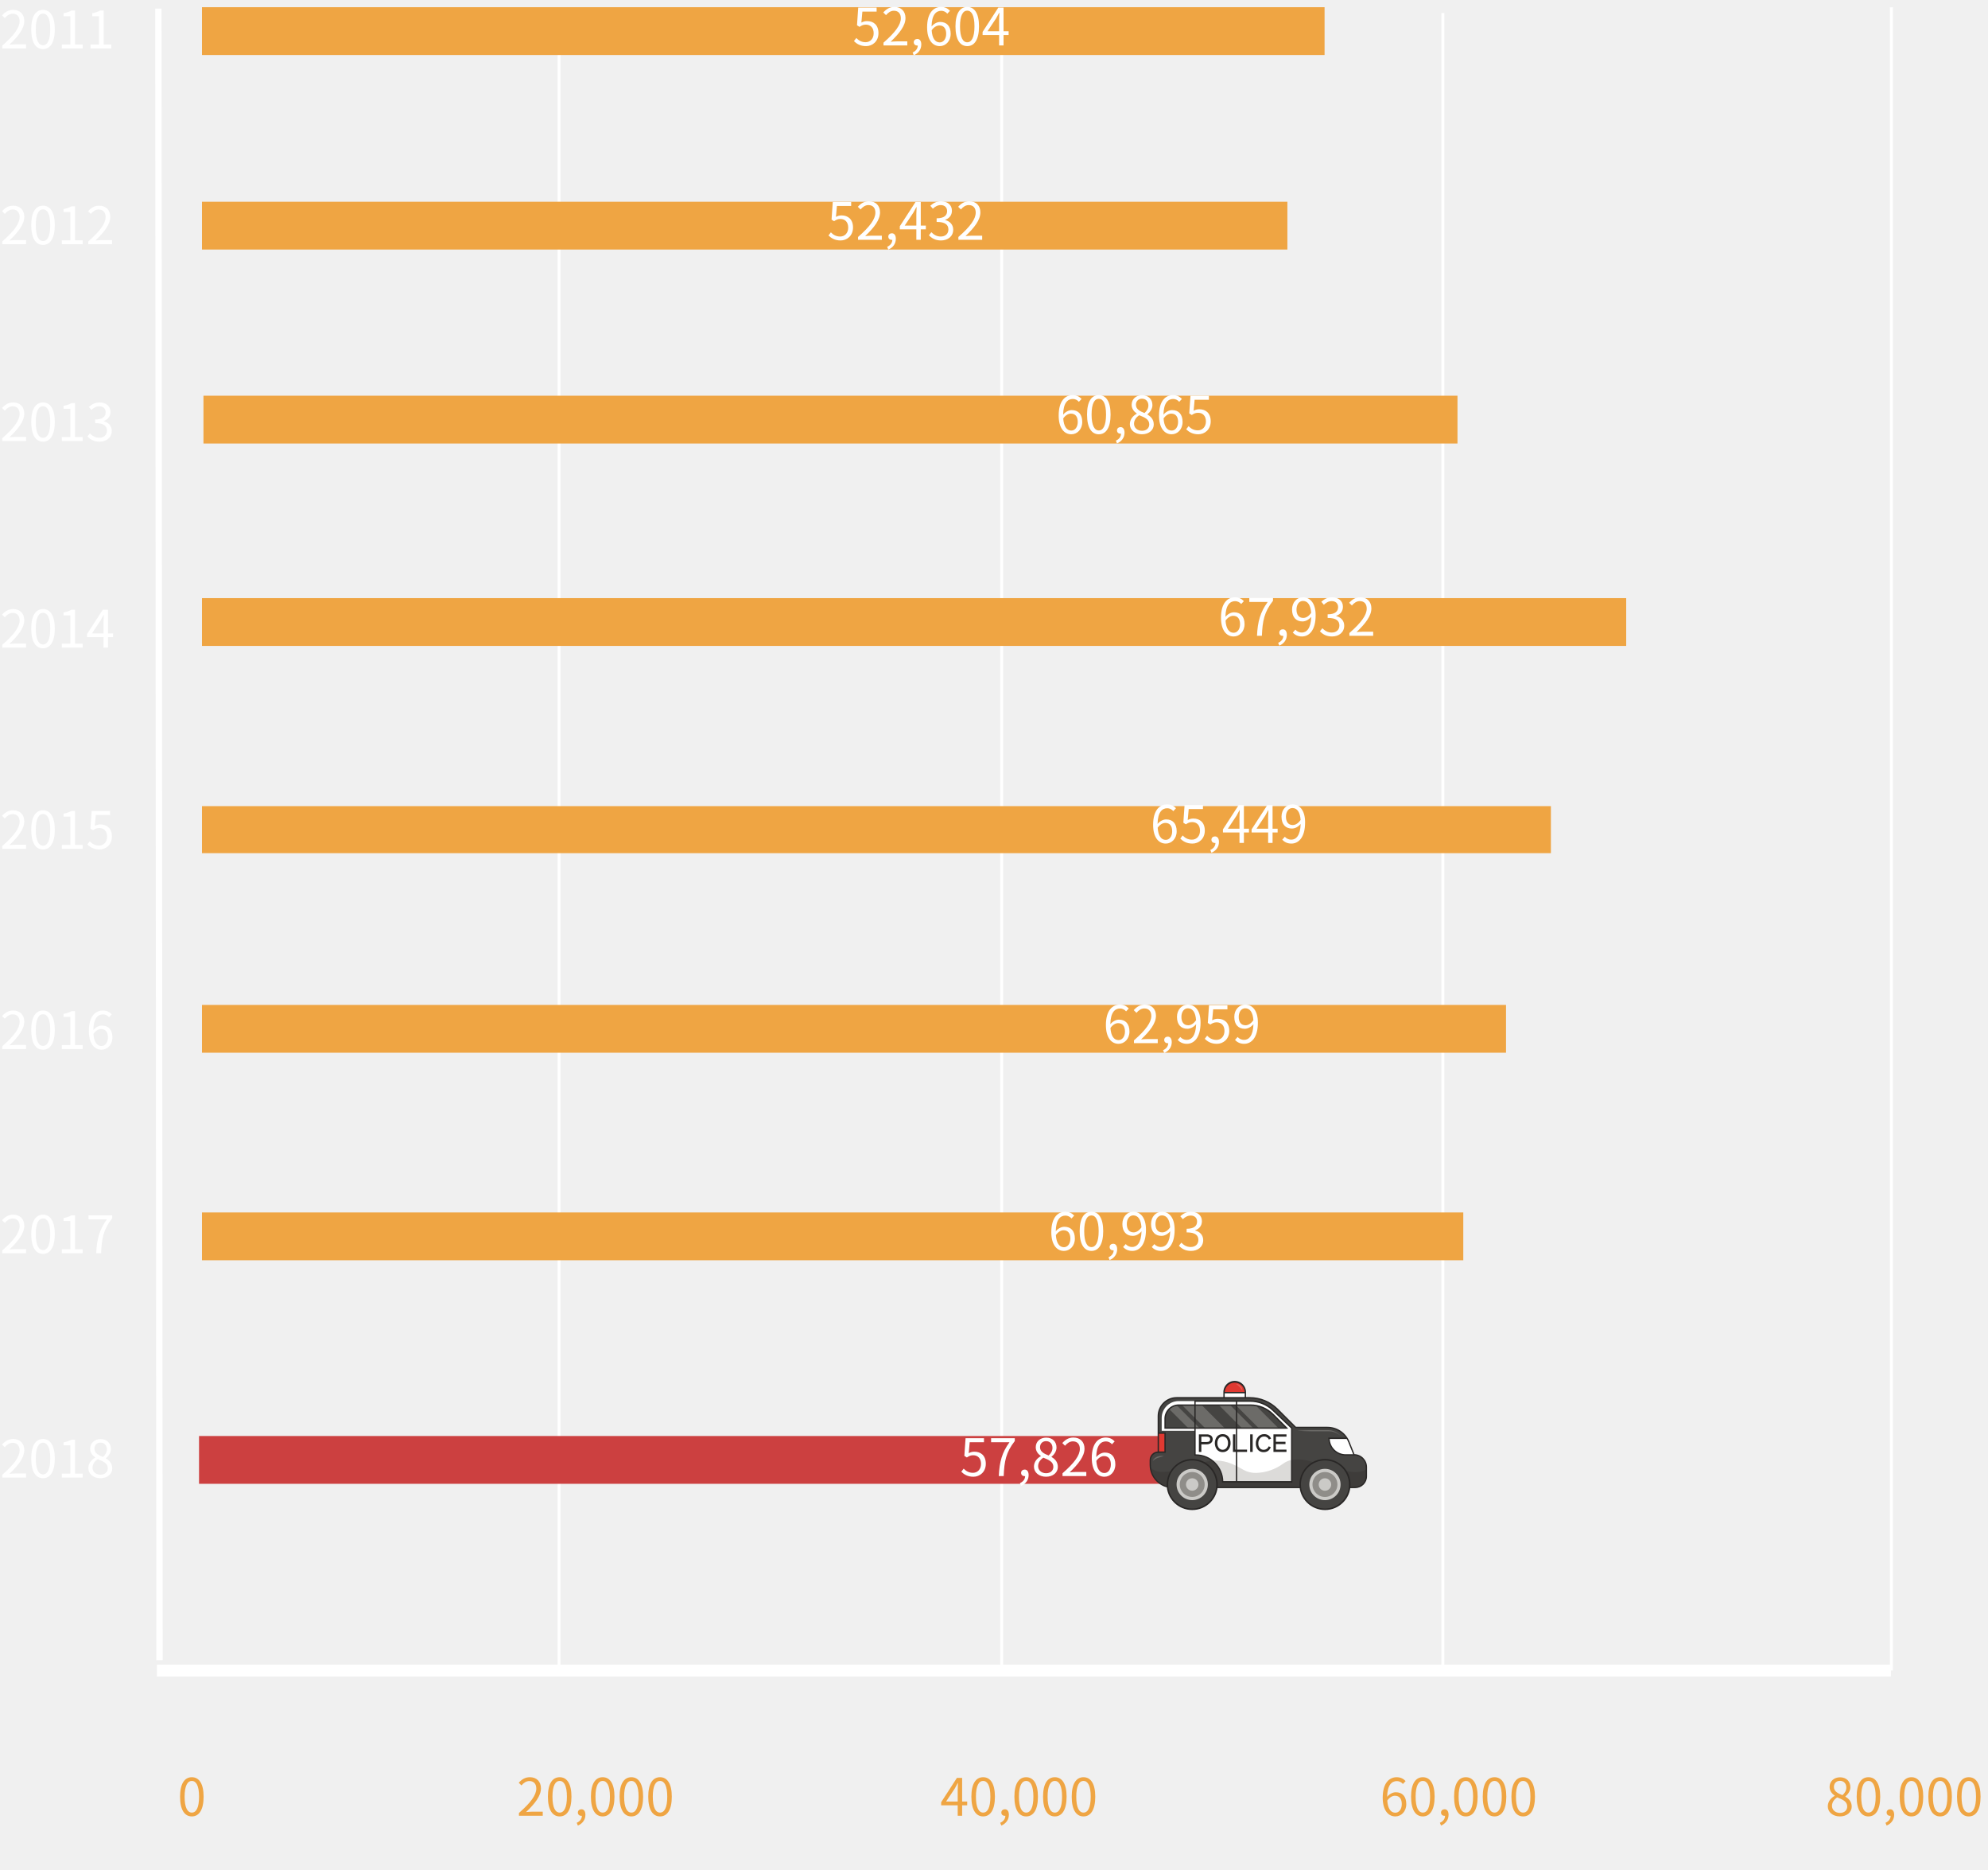
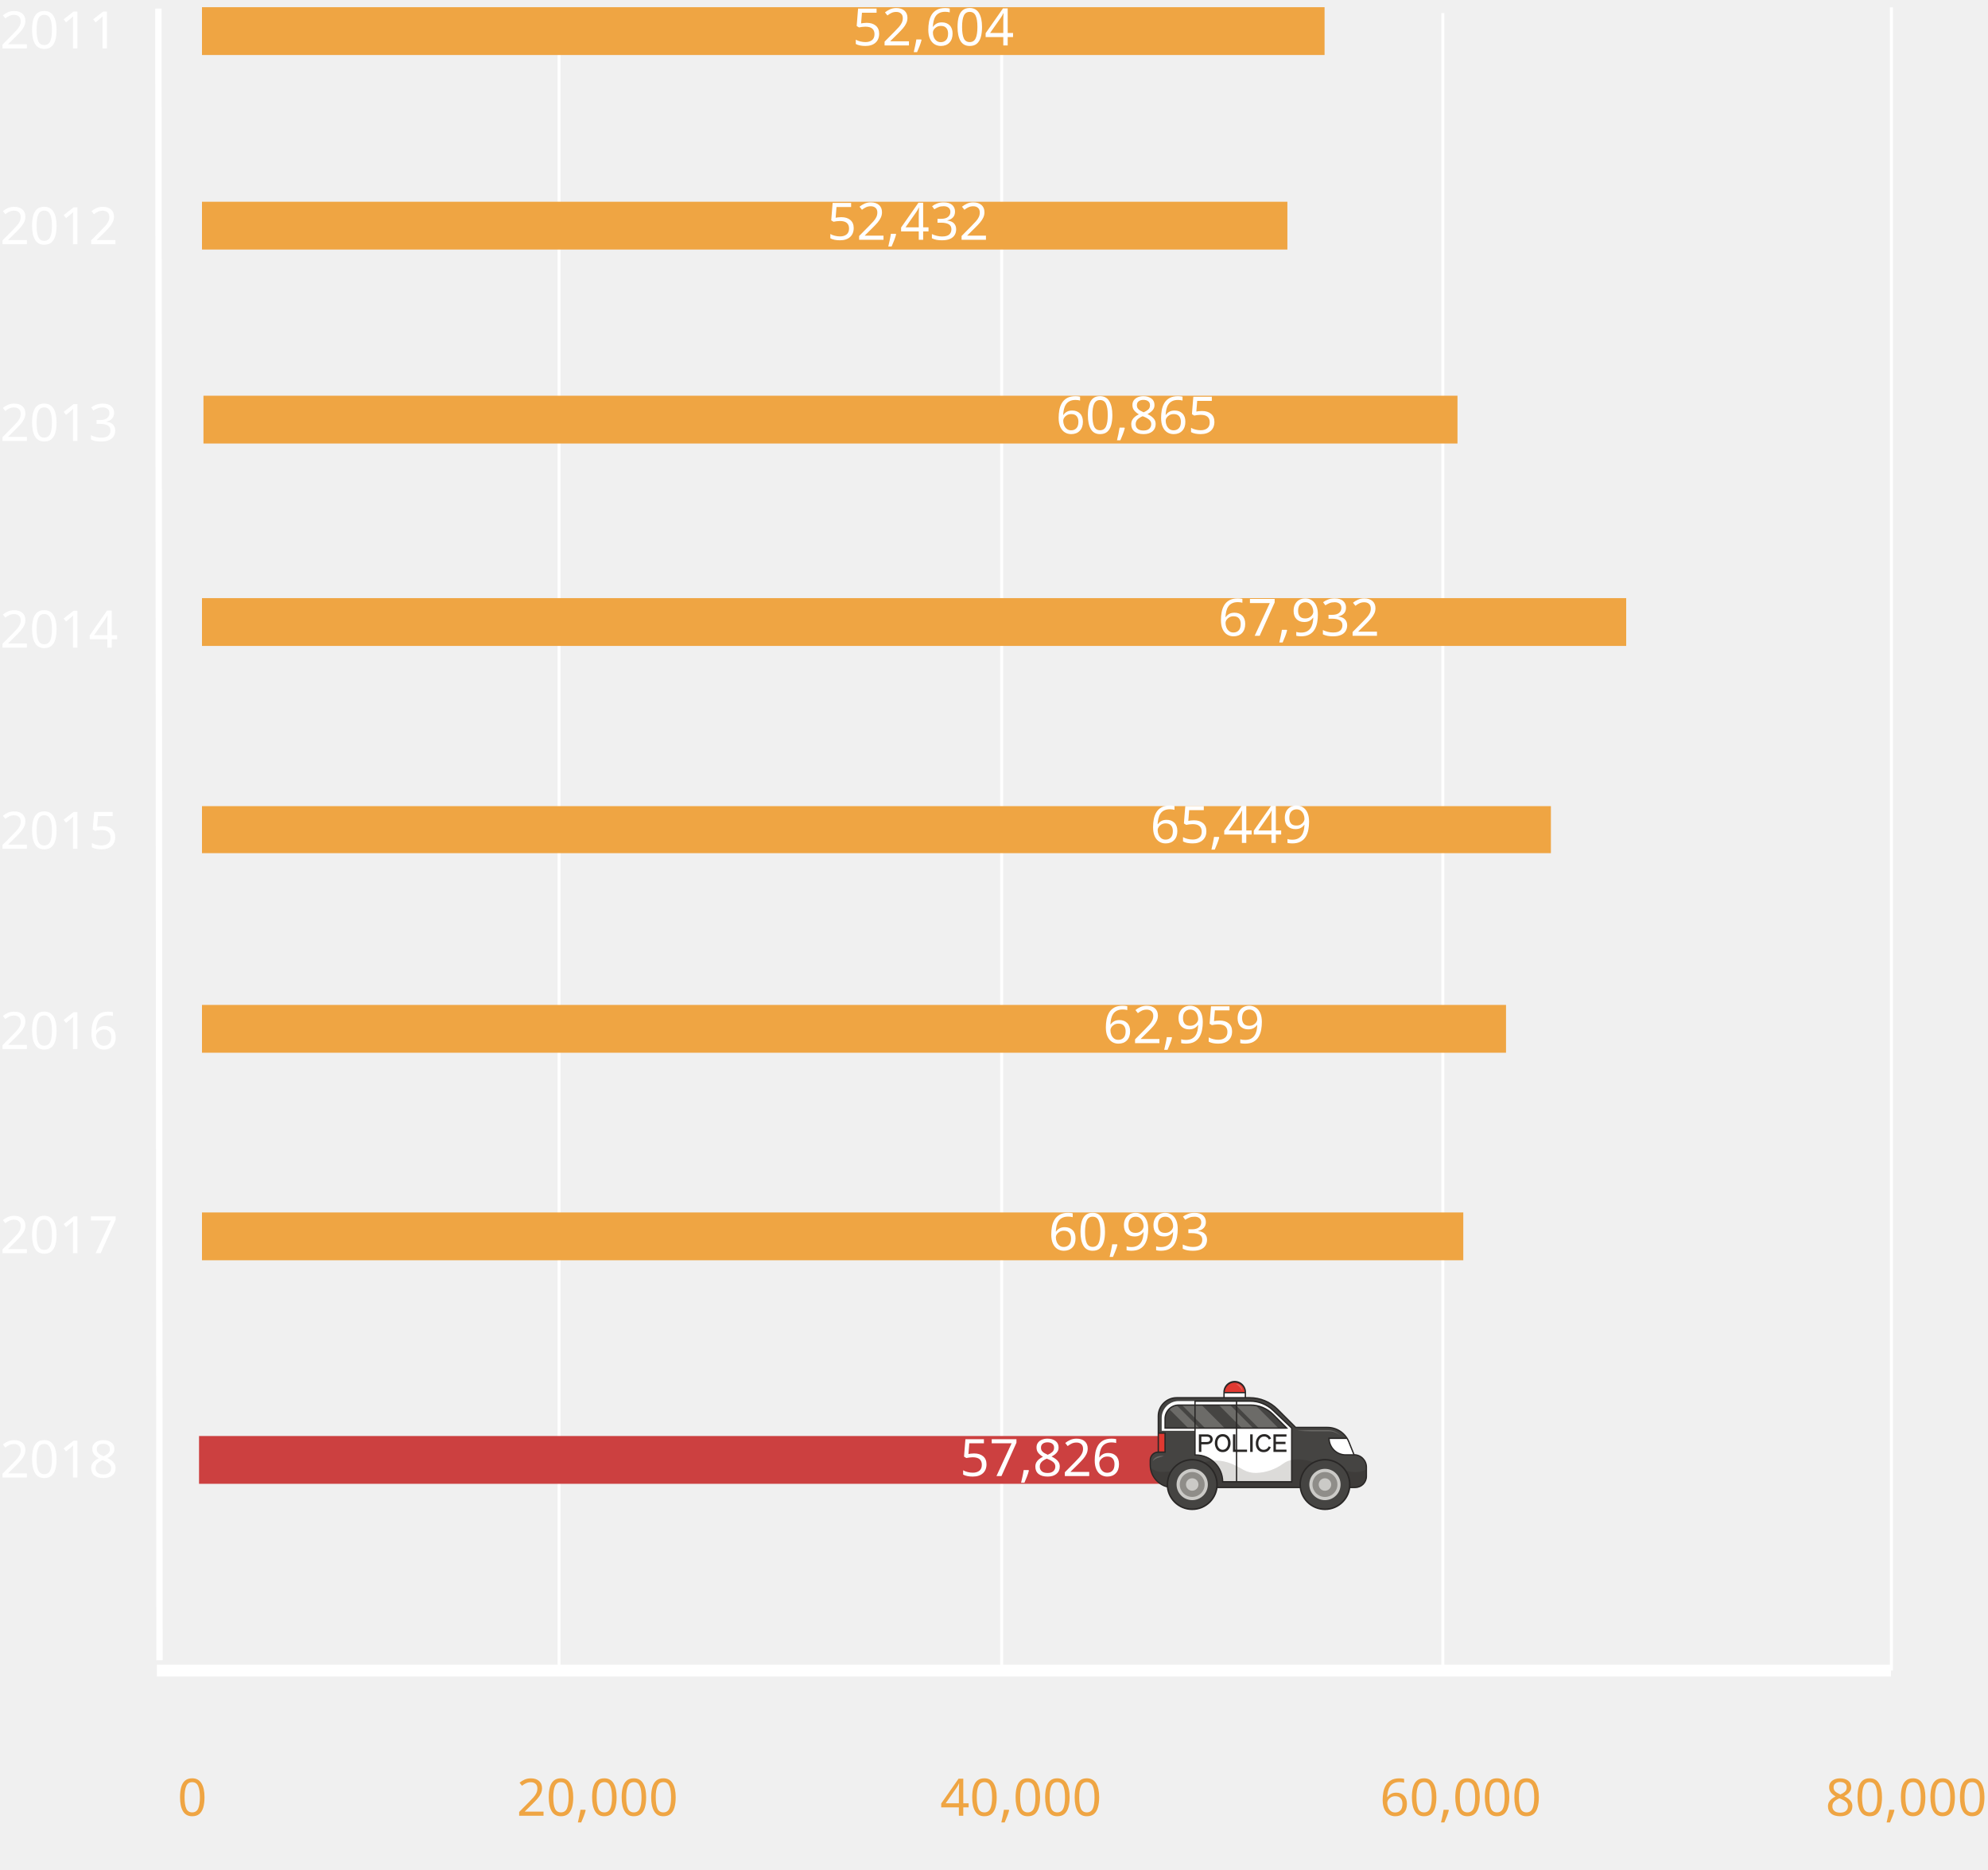
<svg xmlns="http://www.w3.org/2000/svg" viewBox="0 0 1347.35 1266.93">
  <defs>
-     <style>.cls-1,.cls-2{font-size:35px;font-family:NotoSansCJKtc-Medium-B5pc-H, Noto Sans CJK TC;}.cls-1,.cls-5{fill:#efa543;}.cls-2,.cls-6{fill:#fff;}.cls-3{fill:none;stroke:#fff;stroke-miterlimit:10;stroke-width:2px;}.cls-4{fill:#cc4040;}.cls-7{fill:#454442;}.cls-8{fill:#292726;}.cls-9{fill:#e03931;}.cls-10{fill:#dcdbd9;}.cls-11{fill:#3e3c3a;}.cls-12{fill:#6c6b68;}.cls-13{fill:#e6625b;}.cls-14{fill:#cbcac7;}.cls-15{fill:#8f8d89;}</style>
+     <style>.cls-1,.cls-2{font-size:35px;font-family:Microsoft JhengHei;}.cls-1,.cls-5{fill:#efa543;}.cls-2,.cls-6{fill:#fff;}.cls-3{fill:none;stroke:#fff;stroke-miterlimit:10;stroke-width:2px;}.cls-4{fill:#cc4040;}.cls-7{fill:#454442;}.cls-8{fill:#292726;}.cls-9{fill:#e03931;}.cls-10{fill:#dcdbd9;}.cls-11{fill:#3e3c3a;}.cls-12{fill:#6c6b68;}.cls-13{fill:#e6625b;}.cls-14{fill:#cbcac7;}.cls-15{fill:#8f8d89;}</style>
  </defs>
-   <g id="圖層_2" data-name="圖層 2">
-     <g id="圖層_11" data-name="圖層 11">
+   <g id="chart1" data-name="chart1_1">
+     <g id="chart2" data-name="chart2_1">
      <text class="cls-1" transform="translate(120.29 1230.29)">0</text>
      <text class="cls-1" transform="translate(350.17 1230.29)">20,000</text>
      <text class="cls-1" transform="translate(637.17 1230.29)">40,000</text>
      <text class="cls-1" transform="translate(935.17 1230.29)">60,000</text>
      <text class="cls-1" transform="translate(1237.17 1230.29)">80,000</text>
      <text class="cls-2" transform="translate(0 32.8)">
        <tspan xml:space="preserve">2011    </tspan>
      </text>
      <text class="cls-2" transform="translate(0 165.47)">
        <tspan xml:space="preserve">2012    </tspan>
      </text>
      <text class="cls-2" transform="translate(0 298.8)">
        <tspan xml:space="preserve">2013    </tspan>
      </text>
      <text class="cls-2" transform="translate(0 438.8)">
        <tspan xml:space="preserve">2014    </tspan>
      </text>
      <text class="cls-2" transform="translate(0 575.13)">
        <tspan xml:space="preserve">2015    </tspan>
      </text>
      <line class="cls-3" x1="678.89" y1="1128.85" x2="678.89" y2="8.05" />
      <text class="cls-2" transform="translate(0 710.8)">
        <tspan xml:space="preserve">2016    </tspan>
      </text>
      <text class="cls-2" transform="translate(0 849.13)">
        <tspan xml:space="preserve">2017    </tspan>
      </text>
      <line class="cls-3" x1="378.89" y1="1131.74" x2="378.89" y2="7.23" />
      <text class="cls-2" transform="translate(0 1001.13)">
        <tspan xml:space="preserve">2018    </tspan>
      </text>
      <rect class="cls-4" x="134.89" y="972.99" width="683.14" height="32.39" />
      <rect class="cls-5" x="136.89" y="136.69" width="735.62" height="32.39" />
      <line class="cls-3" x1="977.89" y1="1129.02" x2="977.89" y2="8.85" />
      <rect class="cls-6" x="106.32" y="1127.9" width="1175.23" height="8" />
      <rect class="cls-6" x="-451.81" y="563.23" width="1119.09" height="4.3" transform="translate(-457.58 673.5) rotate(-90.04)" />
      <text />
      <line class="cls-3" x1="1281.89" y1="1131.9" x2="1281.89" y2="4.96" />
      <rect class="cls-5" x="136.89" y="4.88" width="760.82" height="32.39" />
      <text class="cls-2" transform="translate(577.81 30.8)">
        <tspan xml:space="preserve">52,604    </tspan>
      </text>
      <text class="cls-2" transform="translate(560.56 162.47)">52,432</text>
      <text class="cls-2" transform="translate(650.56 1000.13)">57,826</text>
      <rect class="cls-5" x="137.89" y="268.12" width="849.91" height="32.39" />
      <text class="cls-2" transform="translate(715.56 293.8)">60,865</text>
      <rect class="cls-5" x="136.89" y="405.27" width="965.25" height="32.39" />
      <text class="cls-2" transform="translate(825.56 430.8)">67,932</text>
      <rect class="cls-5" x="136.89" y="546.21" width="914.22" height="31.86" />
      <text class="cls-2" transform="translate(779.56 571.13)">65,449</text>
      <rect class="cls-5" x="136.89" y="680.9" width="883.8" height="32.39" />
      <text class="cls-2" transform="translate(747.56 706.8)">62,959</text>
      <rect class="cls-5" x="136.89" y="821.52" width="854.84" height="32.39" />
      <text class="cls-2" transform="translate(710.56 847.13)">60,993</text>
      <path class="cls-7" d="M918.5,1007.86H794.86a15.25,15.25,0,0,1-15.25-15.25v-3.28A5.42,5.42,0,0,1,785,983.9V959.49a12.44,12.44,0,0,1,12.43-12.43H847a26.57,26.57,0,0,1,18.8,7.79l12.33,12.33h21.53a15.64,15.64,0,0,1,14.51,9.8l3.51,8.73a8.37,8.37,0,0,1,8.37,8.37v6.21a7.57,7.57,0,0,1-7.57,7.57" />
      <path class="cls-6" d="M809.89,949.32H798.78a11.45,11.45,0,0,0-11.45,11.46v8.66h22.56V949.32" />
      <path class="cls-6" d="M875.44,967.63V1004H828.65a18.18,18.18,0,0,0-18.19-18.19h-.57V949.32h37.4a22.3,22.3,0,0,1,15.4,6.17l12.75,12.14" />
      <path class="cls-7" d="M872.05,967.63l-9.28-9.27A21.54,21.54,0,0,0,847.52,952H798.85a9.22,9.22,0,0,0-9.22,9.23v6.36h82.42" />
      <path class="cls-8" d="M821.89,975.24a3,3,0,0,1-1.19,2.51,4.69,4.69,0,0,1-3,.88H814.2v5.14h-1.67v-11.9h5.22a4.87,4.87,0,0,1,3,.83A3,3,0,0,1,821.89,975.24Zm-1.73,0c0-1.22-.81-1.82-2.44-1.82H814.2v3.64h3.52C819.35,977.06,820.16,976.46,820.16,975.24Z" />
      <path class="cls-8" d="M834,977.8a6.61,6.61,0,0,1-1.37,4.28,4.76,4.76,0,0,1-3.94,1.82,4.81,4.81,0,0,1-4-1.82,7.43,7.43,0,0,1,0-8.57,4.85,4.85,0,0,1,4-1.8,4.79,4.79,0,0,1,3.94,1.8A6.62,6.62,0,0,1,834,977.8Zm-1.73,0a5.07,5.07,0,0,0-1-3.28,3.42,3.42,0,0,0-5.2,0,5.12,5.12,0,0,0-1,3.28,5,5,0,0,0,1,3.27,3.32,3.32,0,0,0,5.18,0A5,5,0,0,0,832.26,977.8Z" />
      <path class="cls-8" d="M845.18,983.77h-9.56v-11.9h1.66v10.34h7.9Z" />
      <path class="cls-8" d="M849,983.77h-1.71v-11.9H849Z" />
      <path class="cls-8" d="M861.45,974.75l-1.53.6a3.23,3.23,0,0,0-3.23-2,3.51,3.51,0,0,0-2.64,1.12,4.92,4.92,0,0,0-1.22,3.52,4.56,4.56,0,0,0,1.17,3.39,3.28,3.28,0,0,0,2.4.94,3.58,3.58,0,0,0,3.45-2.36l1.42.63a6.12,6.12,0,0,1-1.79,2.45,5.13,5.13,0,0,1-3.08.89,5,5,0,0,1-3.75-1.48,6.21,6.21,0,0,1-1.53-4.46,6.51,6.51,0,0,1,1.6-4.48,5.11,5.11,0,0,1,4-1.79A4.77,4.77,0,0,1,861.45,974.75Z" />
      <path class="cls-8" d="M871.9,983.77h-8.83v-11.9h8.83v1.55h-7.18v3.48h6.51v1.56h-6.51v3.75h7.18Z" />
      <path class="cls-6" d="M912.93,974.51H900.75v.36a10.92,10.92,0,0,0,10.92,10.92h6l-4.77-11.28Z" />
      <polygon class="cls-6" points="844.04 947.06 844.04 943.6 829.58 943.6 829.58 947.06 844.04 947.06 844.04 947.06" />
      <path class="cls-9" d="M844,943.6s-.66-6.86-7.23-7.24-7.23,7.24-7.23,7.24H844" />
      <polygon class="cls-9" points="785.14 971.02 789.49 971.02 789.49 983.9 785.09 983.9 785.14 971.02 785.14 971.02" />
      <path class="cls-10" d="M794.86,1007.86H918.5a7.57,7.57,0,0,0,7.57-7.57h0a7.57,7.57,0,0,1-7.57,7.57H794.86m0,0h0m0,0h0m0,0h0m0,0h0m0,0h0m0,0h0m0,0h0m0,0h0m0,0h0m-.14,0h0" />
      <path class="cls-11" d="M794.86,1007.86H918.5a7.57,7.57,0,0,0,7.57-7.57v-5s-1.66,2.15-7.67,2.15h0c-6,0-20.65-4.82-24.64-5.72-2.55-.58-8.3-2.9-14.28-2.9a19.51,19.51,0,0,0-4,.4V1004H828.65a18.15,18.15,0,0,0-6.94-14.3,29.2,29.2,0,0,0-8.8,2.25,68.15,68.15,0,0,1-24.59,5.34,15.23,15.23,0,0,1-4.65-.52,17.57,17.57,0,0,1-3.91-2.13,15.24,15.24,0,0,0,14.74,13.2h.36" />
      <path class="cls-10" d="M828.65,1004h46.79V989.17a14.79,14.79,0,0,0-5.73,2.5A32.62,32.62,0,0,1,851.35,998a17,17,0,0,1-8.68-2.13c-4.95-2.91-11.08-6.26-18.68-6.26-.74,0-1.51,0-2.28.1a18.15,18.15,0,0,1,6.94,14.3" />
      <path class="cls-6" d="M847.57,952h0m0,0h0" />
      <path class="cls-12" d="M853.07,967.63h13.32L851.1,952.34a21.84,21.84,0,0,0-3.53-.3H837.48l15.59,15.59" />
      <polyline class="cls-12" points="841.67 967.63 849.29 967.63 833.7 952.04 826.08 952.04 841.67 967.63" />
      <polyline class="cls-12" points="816.71 967.63 830.02 967.63 814.43 952.04 801.11 952.04 816.71 967.63" />
      <path class="cls-12" d="M805.31,967.63h7.61l-15.47-15.48a9.27,9.27,0,0,0-5.08,2.55l12.94,12.93" />
      <path class="cls-12" d="M908.56,972.83a8.31,8.31,0,0,0-.92-.91,12.83,12.83,0,0,0-2.89-1.9,11.68,11.68,0,0,0-2.21-.75A12.6,12.6,0,0,0,900,969h0c-1.76,0-3.65,0-5.53,0H891.6c-.92,0-1.83,0-2.72,0-1.76,0-3.41.08-4.82.14s-2.59.13-3.41.17l-1.29.09,1.29.09c.82,0,2,.12,3.41.17s3.06.11,4.82.14c.89,0,1.8,0,2.72,0h2.81c1.88,0,3.77,0,5.53,0h.77a10.41,10.41,0,0,1,1.7.11,11.94,11.94,0,0,1,2.14.56,14.31,14.31,0,0,1,3,1.55,12,12,0,0,1,1,.78" />
      <path class="cls-13" d="M842,942.26a3,3,0,0,0-.08-1.07,4.61,4.61,0,0,0-1.12-2.1,3.34,3.34,0,0,0-.48-.44,4.49,4.49,0,0,0-.52-.37,4.43,4.43,0,0,0-.54-.26,2.42,2.42,0,0,0-.5-.16,2.84,2.84,0,0,0-.77-.12h-.3l.25.17a2.51,2.51,0,0,0,.27.18c.11.06.21.16.34.24s.25.17.38.28.28.2.41.33a4.61,4.61,0,0,1,.4.37,3.78,3.78,0,0,1,.4.4,5,5,0,0,1,.38.42c.12.14.22.3.34.43s.22.29.31.43.19.27.27.4c.33.5.56.87.56.87" />
      <path class="cls-12" d="M781.3,989.89a6.47,6.47,0,0,1,1-.84l.51-.33c.17-.12.39-.21.58-.33l.65-.31c.23-.09.45-.2.69-.28s.46-.17.7-.24a6.28,6.28,0,0,1,.7-.22l.66-.2.6-.16c.38-.11.7-.17.92-.25l.36-.11-.37-.07a8.3,8.3,0,0,0-.91-.08h-.25a8.69,8.69,0,0,0-1.19.09,7.54,7.54,0,0,0-.77.16,5.88,5.88,0,0,0-.78.25,5.46,5.46,0,0,0-.74.34,5.23,5.23,0,0,0-.69.41,5.54,5.54,0,0,0-.57.48,4.13,4.13,0,0,0-.46.49,3.46,3.46,0,0,0-.51.86,1.73,1.73,0,0,0-.11.35" />
      <path class="cls-8" d="M843.59,947.06V943.6a6.78,6.78,0,1,0-13.56,0v3.46h-.91V943.6a7.69,7.69,0,1,1,15.37,0v3.46Z" />
      <polyline class="cls-8" points="844.04 944.05 829.58 944.05 829.58 943.15 844.04 943.15" />
      <path class="cls-8" d="M918.5,1007.86v.46H794.86a15.72,15.72,0,0,1-15.71-15.71v-3.28a5.88,5.88,0,0,1,5.88-5.88v.45h-.45V959.49a12.88,12.88,0,0,1,12.88-12.88H847a27,27,0,0,1,19.12,7.92l12.2,12.2h21.34a16.09,16.09,0,0,1,14.93,10.08l3.51,8.73-.42.17v-.45a8.82,8.82,0,0,1,8.82,8.82v6.21a8,8,0,0,1-8,8v-.91a7.12,7.12,0,0,0,7.12-7.12v-6.21a7.9,7.9,0,0,0-7.92-7.91h-.3l-3.63-9a15.19,15.19,0,0,0-14.09-9.52H878L865.5,955.17A26.14,26.14,0,0,0,847,947.52H797.46a12,12,0,0,0-12,12v24.87H785a5,5,0,0,0-5,5v3.28a14.78,14.78,0,0,0,14.8,14.8H918.5v.45Z" />
      <path class="cls-7" d="M791.21,1005.84A16.8,16.8,0,1,0,808,989a16.8,16.8,0,0,0-16.8,16.8Z" />
      <path class="cls-14" d="M797.41,1005.84a10.6,10.6,0,1,0,10.6-10.6,10.61,10.61,0,0,0-10.6,10.6Z" />
      <path class="cls-15" d="M799.57,1005.84a8.44,8.44,0,1,0,8.44-8.45,8.44,8.44,0,0,0-8.44,8.45Z" />
      <path class="cls-14" d="M803.79,1005.84a4.22,4.22,0,1,0,4.22-4.22,4.22,4.22,0,0,0-4.22,4.22Z" />
      <path class="cls-8" d="M791.21,1005.84h.51a16.29,16.29,0,1,0,4.77-11.52,16.25,16.25,0,0,0-4.77,11.52h-1A17.32,17.32,0,1,1,808,1023.16a17.31,17.31,0,0,1-17.32-17.32Z" />
      <path class="cls-7" d="M881.16,1005.84A16.81,16.81,0,1,0,898,989a16.81,16.81,0,0,0-16.81,16.8Z" />
      <path class="cls-14" d="M887.37,1005.84a10.6,10.6,0,1,0,10.6-10.6,10.6,10.6,0,0,0-10.6,10.6Z" />
      <path class="cls-15" d="M889.52,1005.84a8.45,8.45,0,1,0,8.45-8.45,8.44,8.44,0,0,0-8.45,8.45Z" />
      <path class="cls-14" d="M893.74,1005.84a4.23,4.23,0,1,0,4.23-4.22,4.22,4.22,0,0,0-4.23,4.22Z" />
      <path class="cls-8" d="M881.16,1005.84h.52a16.29,16.29,0,1,0,4.77-11.52,16.21,16.21,0,0,0-4.77,11.52h-1A17.32,17.32,0,1,1,898,1023.16a17.31,17.31,0,0,1-17.32-17.32Z" />
      <path class="cls-8" d="M912.92,975H900.75v-.45h.46A10.82,10.82,0,0,0,912,985.34h5.67v.9H912a11.73,11.73,0,0,1-11.73-11.73v-.45h12.62v.9Z" />
      <path class="cls-8" d="M872.05,967.63l-.32.32-9.28-9.27a21.08,21.08,0,0,0-14.93-6.19H798.85a8.77,8.77,0,0,0-8.77,8.78v5.91h82v.45l-.32.32.32-.32v.45H789.17v-6.81a9.69,9.69,0,0,1,9.68-9.69h48.67A22,22,0,0,1,863.09,958l10,10h-1.09v-.45Z" />
      <path class="cls-8" d="M875.44,967.63h.45v36.84H828.2V1004a17.74,17.74,0,0,0-17.74-17.74h-1V948.87h37.85A22.79,22.79,0,0,1,863,955.16l12.88,12.28v.19h-.45l-.31.33-12.75-12.14a21.84,21.84,0,0,0-15.09-6H810.34v35.59h.12A18.64,18.64,0,0,1,829.1,1004h-.45v-.45H875V967.63h.45l-.31.33.31-.33Z" />
      <polyline class="cls-8" points="838.52 949.32 838.52 1004.02 837.62 1004.02 837.62 949.32" />
      <polygon class="cls-8" points="785.03 983.45 789.17 983.45 789.17 971.47 785.03 971.47 785.03 970.57 790.08 970.57 790.08 984.36 785.03 984.36 785.03 983.45 785.03 983.45" />
    </g>
  </g>
</svg>
